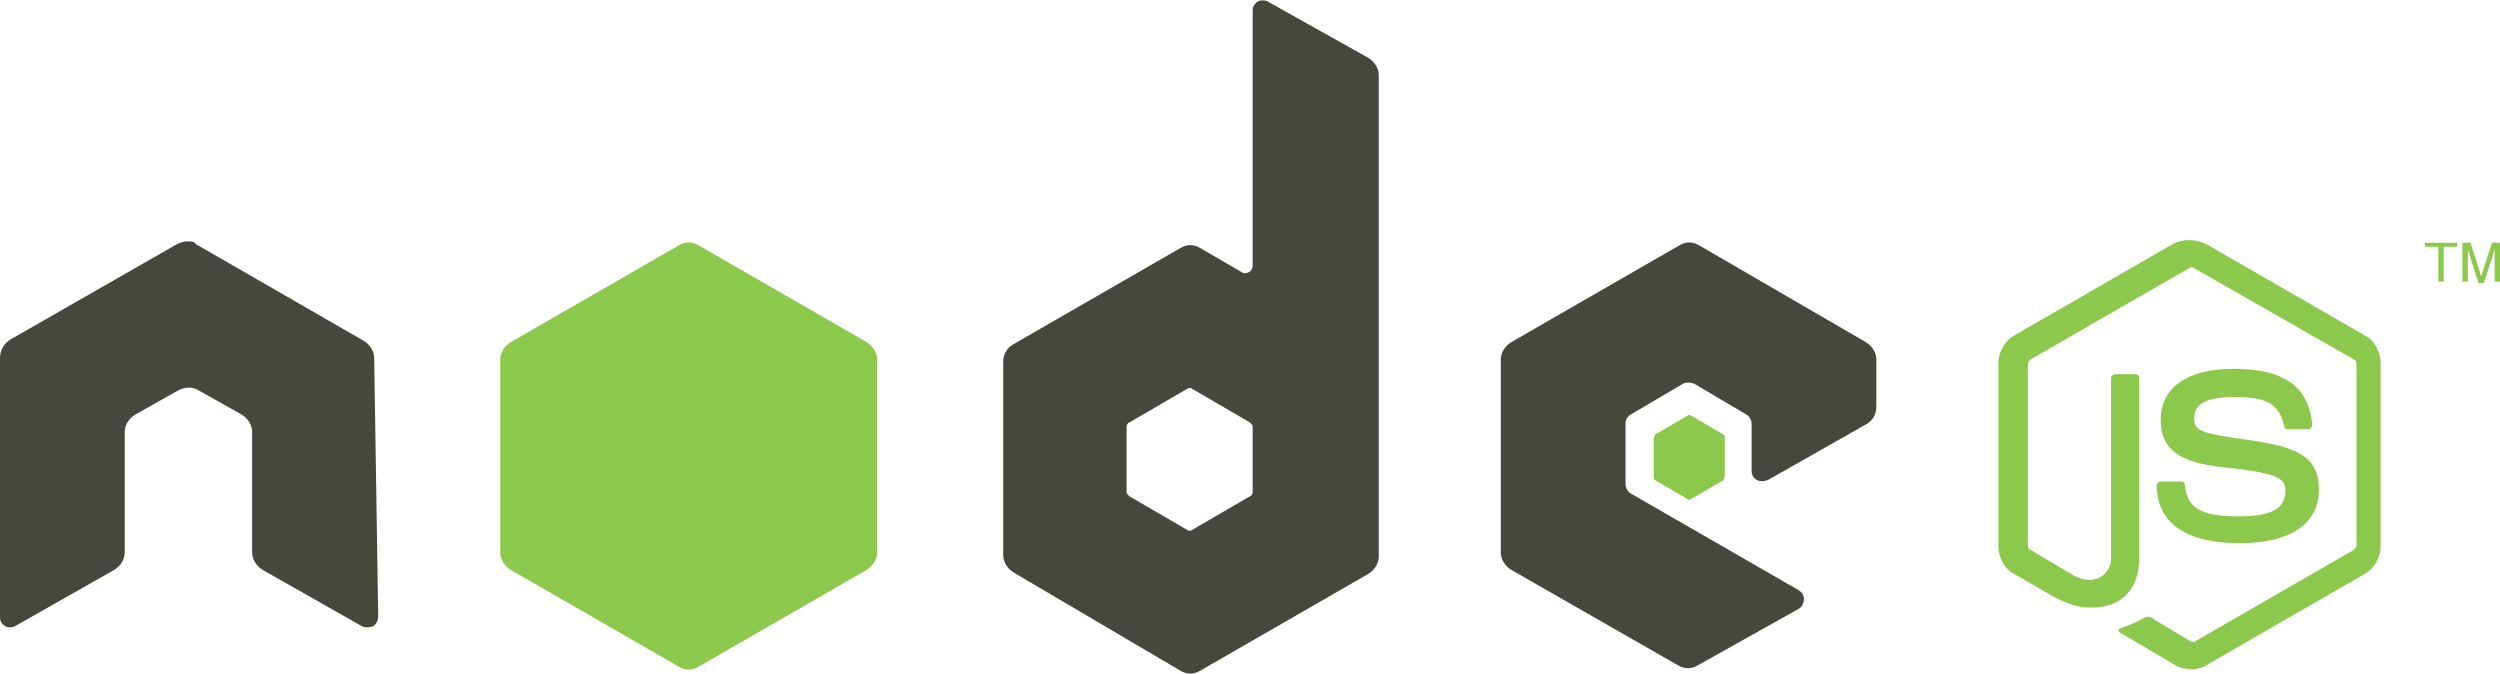
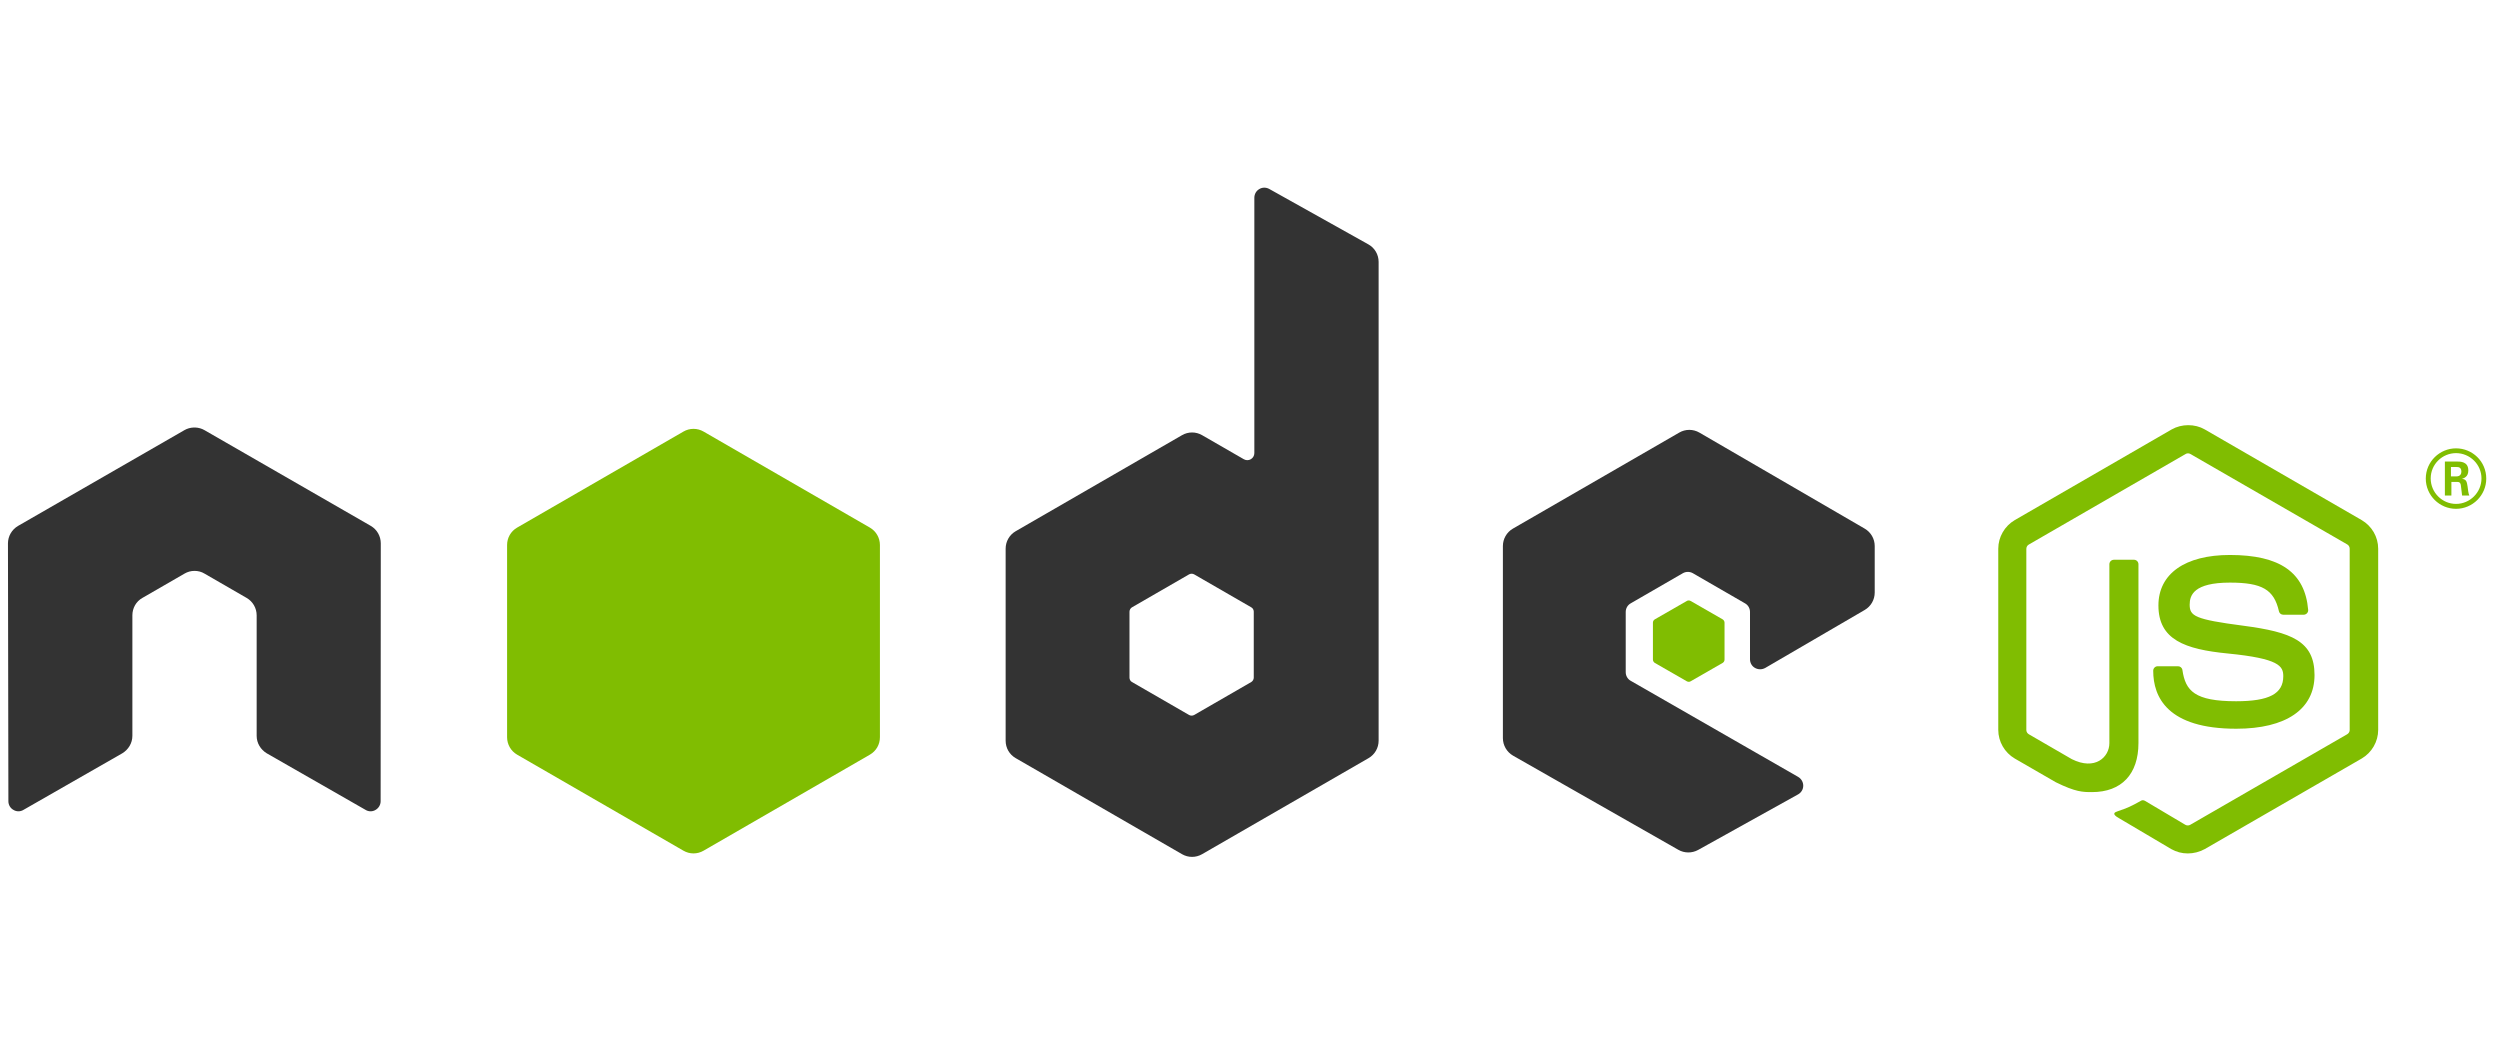
- <svg xmlns="http://www.w3.org/2000/svg" version="1.1" id="Layer_1" x="0px" y="0px" viewBox="0 0 186.4 50.2" enable-background="new 0 0 186.4 50.2" xml:space="preserve">
+ <svg xmlns="http://www.w3.org/2000/svg" version="1.1" id="Layer_1" x="0px" y="0px" width="1728px" height="720px" viewBox="0 0 1728 720" enable-background="new 0 0 1728 720" xml:space="preserve">
  <g>
-     <path fill-rule="evenodd" clip-rule="evenodd" fill="#46483E" d="M27.9,26.7c0-0.5-0.3-1-0.8-1.3l-12.5-7.2C14.5,18,14.3,18,14,18   c0,0-0.1,0-0.1,0c-0.2,0-0.5,0.1-0.7,0.2L0.8,25.3C0.3,25.6,0,26.1,0,26.7L0,46c0,0.3,0.1,0.5,0.4,0.7c0.2,0.1,0.5,0.1,0.7,0   l7.4-4.2c0.5-0.3,0.8-0.8,0.8-1.3v-9c0-0.5,0.3-1,0.8-1.3l3.2-1.8c0.2-0.1,0.5-0.2,0.8-0.2c0.3,0,0.5,0.1,0.7,0.2l3.2,1.8   c0.5,0.3,0.8,0.8,0.8,1.3v9c0,0.5,0.3,1,0.8,1.3l7.4,4.2c0.2,0.1,0.5,0.1,0.8,0c0.2-0.1,0.4-0.4,0.4-0.7L27.9,26.7z" />
-     <path fill-rule="evenodd" clip-rule="evenodd" fill="#46483E" d="M94.5,0.1C94.3,0,94,0,93.8,0.1c-0.2,0.1-0.4,0.4-0.4,0.6v19.1   c0,0.2-0.1,0.4-0.3,0.5c-0.2,0.1-0.4,0.1-0.5,0l-3.1-1.8c-0.5-0.3-1-0.3-1.5,0l-12.5,7.2C75,26,74.8,26.5,74.8,27v14.4   c0,0.5,0.3,1,0.8,1.3L88,50c0.5,0.3,1,0.3,1.5,0l12.5-7.2c0.5-0.3,0.8-0.8,0.8-1.3V5.6c0-0.5-0.3-1-0.8-1.3L94.5,0.1z M93.4,36.7   c0,0.1-0.1,0.3-0.2,0.3l-4.3,2.5c-0.1,0.1-0.3,0.1-0.4,0L84.2,37c-0.1-0.1-0.2-0.2-0.2-0.3v-4.9c0-0.1,0.1-0.3,0.2-0.3l4.3-2.5   c0.1-0.1,0.3-0.1,0.4,0l4.3,2.5c0.1,0.1,0.2,0.2,0.2,0.3V36.7z" />
-     <path fill-rule="evenodd" clip-rule="evenodd" fill="#46483E" d="M139.2,31.6c0.5-0.3,0.7-0.8,0.7-1.3v-3.5c0-0.5-0.3-1-0.8-1.3   l-12.4-7.2c-0.5-0.3-1-0.3-1.5,0l-12.5,7.2c-0.5,0.3-0.8,0.8-0.8,1.3v14.4c0,0.5,0.3,1,0.8,1.3l12.4,7.1c0.5,0.3,1,0.3,1.5,0   l7.5-4.2c0.2-0.1,0.4-0.4,0.4-0.7c0-0.3-0.1-0.5-0.4-0.7l-12.5-7.2c-0.2-0.1-0.4-0.4-0.4-0.7v-4.5c0-0.3,0.1-0.5,0.4-0.7l3.9-2.3   c0.2-0.1,0.5-0.1,0.8,0l3.9,2.3c0.2,0.1,0.4,0.4,0.4,0.7v3.5c0,0.3,0.1,0.5,0.4,0.7c0.2,0.1,0.5,0.1,0.8,0L139.2,31.6z" />
+     <path fill-rule="evenodd" clip-rule="evenodd" fill="#333333" d="M263.2,375.6c0-5-2.6-9.6-6.9-12.1l-115-66.2   c-1.9-1.1-4.1-1.7-6.3-1.8c-0.2,0-1,0-1.2,0c-2.2,0.1-4.4,0.7-6.3,1.8l-115,66.2c-4.3,2.5-7,7.1-7,12.1l0.3,178.2   c0,2.5,1.3,4.8,3.5,6c2.1,1.3,4.8,1.3,6.9,0l68.3-39.1c4.3-2.6,7-7.1,7-12.1v-83.3c0-5,2.6-9.6,6.9-12l29.1-16.8   c2.2-1.3,4.5-1.9,7-1.9c2.4,0,4.8,0.6,6.9,1.9l29.1,16.8c4.3,2.5,6.9,7.1,6.9,12v83.3c0,5,2.7,9.5,7,12.1l68.3,39.1   c2.1,1.3,4.8,1.3,6.9,0c2.1-1.2,3.5-3.5,3.5-6L263.2,375.6z" />
+     <path fill-rule="evenodd" clip-rule="evenodd" fill="#333333" d="M877.3,130.6c-2.2-1.2-4.8-1.2-6.9,0.1c-2.1,1.2-3.4,3.5-3.4,6   v176.5c0,1.7-0.9,3.3-2.4,4.2c-1.5,0.9-3.4,0.9-4.9,0l-28.8-16.6c-4.3-2.5-9.6-2.5-13.9,0l-115,66.4c-4.3,2.5-6.9,7.1-6.9,12V512   c0,5,2.6,9.5,6.9,12l115,66.4c4.3,2.5,9.6,2.5,13.9,0l115.1-66.4c4.3-2.5,6.9-7.1,6.9-12V181c0-5-2.7-9.7-7.1-12.1L877.3,130.6z    M866.6,468.4c0,1.2-0.7,2.4-1.7,3l-39.5,22.8c-1.1,0.6-2.4,0.6-3.5,0l-39.5-22.8c-1.1-0.6-1.7-1.8-1.7-3v-45.6   c0-1.2,0.7-2.4,1.7-3l39.5-22.8c1.1-0.6,2.4-0.6,3.5,0l39.5,22.8c1.1,0.6,1.7,1.8,1.7,3V468.4z" />
+     <path fill-rule="evenodd" clip-rule="evenodd" fill="#333333" d="M1288.9,421.6c4.3-2.5,6.9-7.1,6.9-12v-32.2c0-4.9-2.6-9.5-6.9-12   L1174.6,299c-4.3-2.5-9.6-2.5-13.9,0l-115,66.4c-4.3,2.5-6.9,7.1-6.9,12v132.8c0,5,2.7,9.6,7,12.1l114.3,65.1   c4.2,2.4,9.4,2.4,13.6,0.1l69.1-38.4c2.2-1.2,3.6-3.5,3.6-6c0-2.5-1.3-4.8-3.5-6.1l-115.7-66.4c-2.2-1.2-3.5-3.5-3.5-6v-41.6   c0-2.5,1.3-4.8,3.5-6l36-20.8c2.1-1.2,4.8-1.2,6.9,0l36,20.8c2.2,1.2,3.5,3.5,3.5,6v32.7c0,2.5,1.3,4.8,3.5,6c2.2,1.2,4.8,1.2,7,0   L1288.9,421.6z" />
+     <path fill-rule="evenodd" clip-rule="evenodd" fill="#80BD01" d="M472.4,298.3c4.3-2.5,9.6-2.5,13.9,0l115,66.4   c4.3,2.5,6.9,7.1,6.9,12v132.9c0,5-2.6,9.5-6.9,12l-115,66.4c-4.3,2.5-9.6,2.5-13.9,0l-115-66.4c-4.3-2.5-6.9-7.1-6.9-12V376.7   c0-5,2.6-9.5,6.9-12L472.4,298.3z" />
+     <path fill="#80BD01" d="M1512.2,589.9c-4,0-7.9-1-11.4-3l-36.2-21.4c-5.4-3-2.8-4.1-1-4.7c7.2-2.5,8.7-3.1,16.4-7.4   c0.8-0.5,1.9-0.3,2.7,0.2l27.8,16.5c1,0.6,2.4,0.6,3.4,0l108.5-62.6c1-0.6,1.7-1.7,1.7-2.9V379.3c0-1.2-0.6-2.4-1.7-3l-108.4-62.5   c-1-0.6-2.3-0.6-3.3,0l-108.4,62.6c-1.1,0.6-1.7,1.8-1.7,3v125.2c0,1.2,0.7,2.3,1.7,2.9l29.7,17.2c16.1,8.1,26-1.4,26-11V390   c0-1.7,1.4-3.1,3.2-3.1h13.8c1.7,0,3.1,1.4,3.1,3.1v123.6c0,21.5-11.7,33.9-32.1,33.9c-6.3,0-11.2,0-25-6.8l-28.4-16.4   c-7-4.1-11.4-11.7-11.4-19.8V379.3c0-8.1,4.4-15.7,11.4-19.8l108.5-62.7c6.9-3.9,16-3.9,22.8,0l108.5,62.7   c7,4.1,11.4,11.6,11.4,19.8v125.2c0,8.1-4.4,15.7-11.4,19.8l-108.5,62.6C1520.2,588.9,1516.2,589.9,1512.2,589.9z" />
+     <path fill="#80BD01" d="M1545.7,503.7c-47.5,0-57.4-21.8-57.4-40.1c0-1.7,1.4-3.1,3.1-3.1h14c1.6,0,2.9,1.1,3.1,2.7   c2.1,14.3,8.4,21.5,37.1,21.5c22.9,0,32.6-5.2,32.6-17.3c0-7-2.8-12.2-38.3-15.7c-29.7-2.9-48-9.5-48-33.2   c0-21.9,18.4-34.9,49.4-34.9c34.7,0,51.9,12.1,54.1,37.9c0.1,0.9-0.2,1.7-0.8,2.4c-0.6,0.6-1.4,1-2.3,1h-14.1c-1.5,0-2.7-1-3-2.4   c-3.4-15-11.6-19.8-33.9-19.8c-24.9,0-27.8,8.7-27.8,15.2c0,7.9,3.4,10.2,37.1,14.6c33.3,4.4,49.2,10.6,49.2,34.1   C1599.8,490.2,1580.1,503.7,1545.7,503.7z" />
+     <path fill-rule="evenodd" clip-rule="evenodd" fill="#80BD01" d="M1165.9,415.4c0.8-0.5,1.8-0.5,2.7,0l22.1,12.7   c0.8,0.5,1.3,1.4,1.3,2.3v25.5c0,1-0.5,1.8-1.3,2.3l-22.1,12.7c-0.8,0.5-1.8,0.5-2.7,0l-22.1-12.7c-0.8-0.5-1.3-1.4-1.3-2.3v-25.5   c0-1,0.5-1.8,1.3-2.3L1165.9,415.4z" />
    <g>
-       <path fill-rule="evenodd" clip-rule="evenodd" fill="#8CC84B" d="M50.6,18.3c0.5-0.3,1-0.3,1.5,0l12.5,7.2    c0.5,0.3,0.8,0.8,0.8,1.3v14.4c0,0.5-0.3,1-0.8,1.3l-12.5,7.2c-0.5,0.3-1,0.3-1.5,0l-12.5-7.2c-0.5-0.3-0.8-0.8-0.8-1.3V26.8    c0-0.5,0.3-1,0.8-1.3L50.6,18.3z" />
+       <path fill="#80BD01" d="M1718.5,330.8c0,11.5-9.4,20.9-20.9,20.9c-11.4,0-20.9-9.3-20.9-20.9c0-11.8,9.7-20.9,20.9-20.9    C1708.9,309.9,1718.5,318.9,1718.5,330.8z M1680.1,330.7c0,9.7,7.9,17.6,17.5,17.6c9.7,0,17.6-8,17.6-17.6c0-9.7-8-17.5-17.6-17.5    C1688.1,313.2,1680.1,320.9,1680.1,330.7z M1689.8,319h8.1c2.8,0,8.2,0,8.2,6.2c0,4.3-2.8,5.2-4.4,5.8c3.2,0.2,3.4,2.3,3.9,5.3    c0.2,1.9,0.6,5.1,1.2,6.2h-5c-0.1-1.1-0.9-7.1-0.9-7.4c-0.3-1.3-0.8-2-2.4-2h-4.1v9.4h-4.5V319z M1694.2,329.3h3.6    c3,0,3.5-2.1,3.5-3.3c0-3.2-2.2-3.2-3.4-3.2h-3.8V329.3z" />
    </g>
-     <path fill="#8CC84B" d="M163.4,49.9c-0.4,0-0.9-0.1-1.2-0.3l-3.9-2.3c-0.6-0.3-0.3-0.4-0.1-0.5c0.8-0.3,0.9-0.3,1.8-0.8   c0.1,0,0.2,0,0.3,0l3,1.8c0.1,0.1,0.3,0.1,0.4,0l11.8-6.8c0.1-0.1,0.2-0.2,0.2-0.3V27.1c0-0.1-0.1-0.3-0.2-0.3L163.6,20   c-0.1-0.1-0.3-0.1-0.4,0l-11.8,6.8c-0.1,0.1-0.2,0.2-0.2,0.3v13.6c0,0.1,0.1,0.3,0.2,0.3l3.2,1.9c1.7,0.9,2.8-0.2,2.8-1.2V28.2   c0-0.2,0.2-0.3,0.3-0.3h1.5c0.2,0,0.3,0.1,0.3,0.3v13.4c0,2.3-1.3,3.7-3.5,3.7c-0.7,0-1.2,0-2.7-0.7l-3.1-1.8   c-0.8-0.4-1.2-1.3-1.2-2.1V27.1c0-0.9,0.5-1.7,1.2-2.1l11.8-6.8c0.7-0.4,1.7-0.4,2.5,0l11.8,6.8c0.8,0.4,1.2,1.3,1.2,2.1v13.6   c0,0.9-0.5,1.7-1.2,2.1l-11.8,6.8C164.2,49.8,163.8,49.9,163.4,49.9z" />
-     <path fill="#8CC84B" d="M167,40.5c-5.1,0-6.2-2.4-6.2-4.3c0-0.2,0.2-0.3,0.3-0.3h1.5c0.2,0,0.3,0.1,0.3,0.3c0.2,1.5,0.9,2.3,4,2.3   c2.5,0,3.5-0.6,3.5-1.9c0-0.8-0.3-1.3-4.1-1.7c-3.2-0.3-5.2-1-5.2-3.6c0-2.4,2-3.8,5.4-3.8c3.8,0,5.6,1.3,5.9,4.1   c0,0.1,0,0.2-0.1,0.3c-0.1,0.1-0.2,0.1-0.2,0.1h-1.5c-0.2,0-0.3-0.1-0.3-0.3c-0.4-1.6-1.3-2.1-3.7-2.1c-2.7,0-3,0.9-3,1.6   c0,0.9,0.4,1.1,4,1.6c3.6,0.5,5.3,1.2,5.3,3.7C172.9,39.1,170.7,40.5,167,40.5z" />
-     <g>
-       <path fill="#8CC84B" d="M183.2,18.1v0.3h-1v2.6h-0.4v-2.6h-1v-0.3H183.2z" />
-       <path fill="#8CC84B" d="M183.6,18.1h0.6l0.8,2.5l0.8-2.5h0.6v2.9H186v-1.7c0-0.1,0-0.2,0-0.3c0-0.1,0-0.3,0-0.4l-0.8,2.5h-0.4    l-0.8-2.5v0.1c0,0.1,0,0.2,0,0.3c0,0.1,0,0.3,0,0.3v1.7h-0.4V18.1z" />
-     </g>
-     <path fill-rule="evenodd" clip-rule="evenodd" fill="#8CC84B" d="M125.8,31c0.1-0.1,0.2-0.1,0.3,0l2.4,1.4c0.1,0.1,0.1,0.1,0.1,0.3   v2.8c0,0.1-0.1,0.2-0.1,0.3l-2.4,1.4c-0.1,0.1-0.2,0.1-0.3,0l-2.4-1.4c-0.1-0.1-0.1-0.1-0.1-0.3v-2.8c0-0.1,0.1-0.2,0.1-0.3   L125.8,31z" />
  </g>
</svg>
